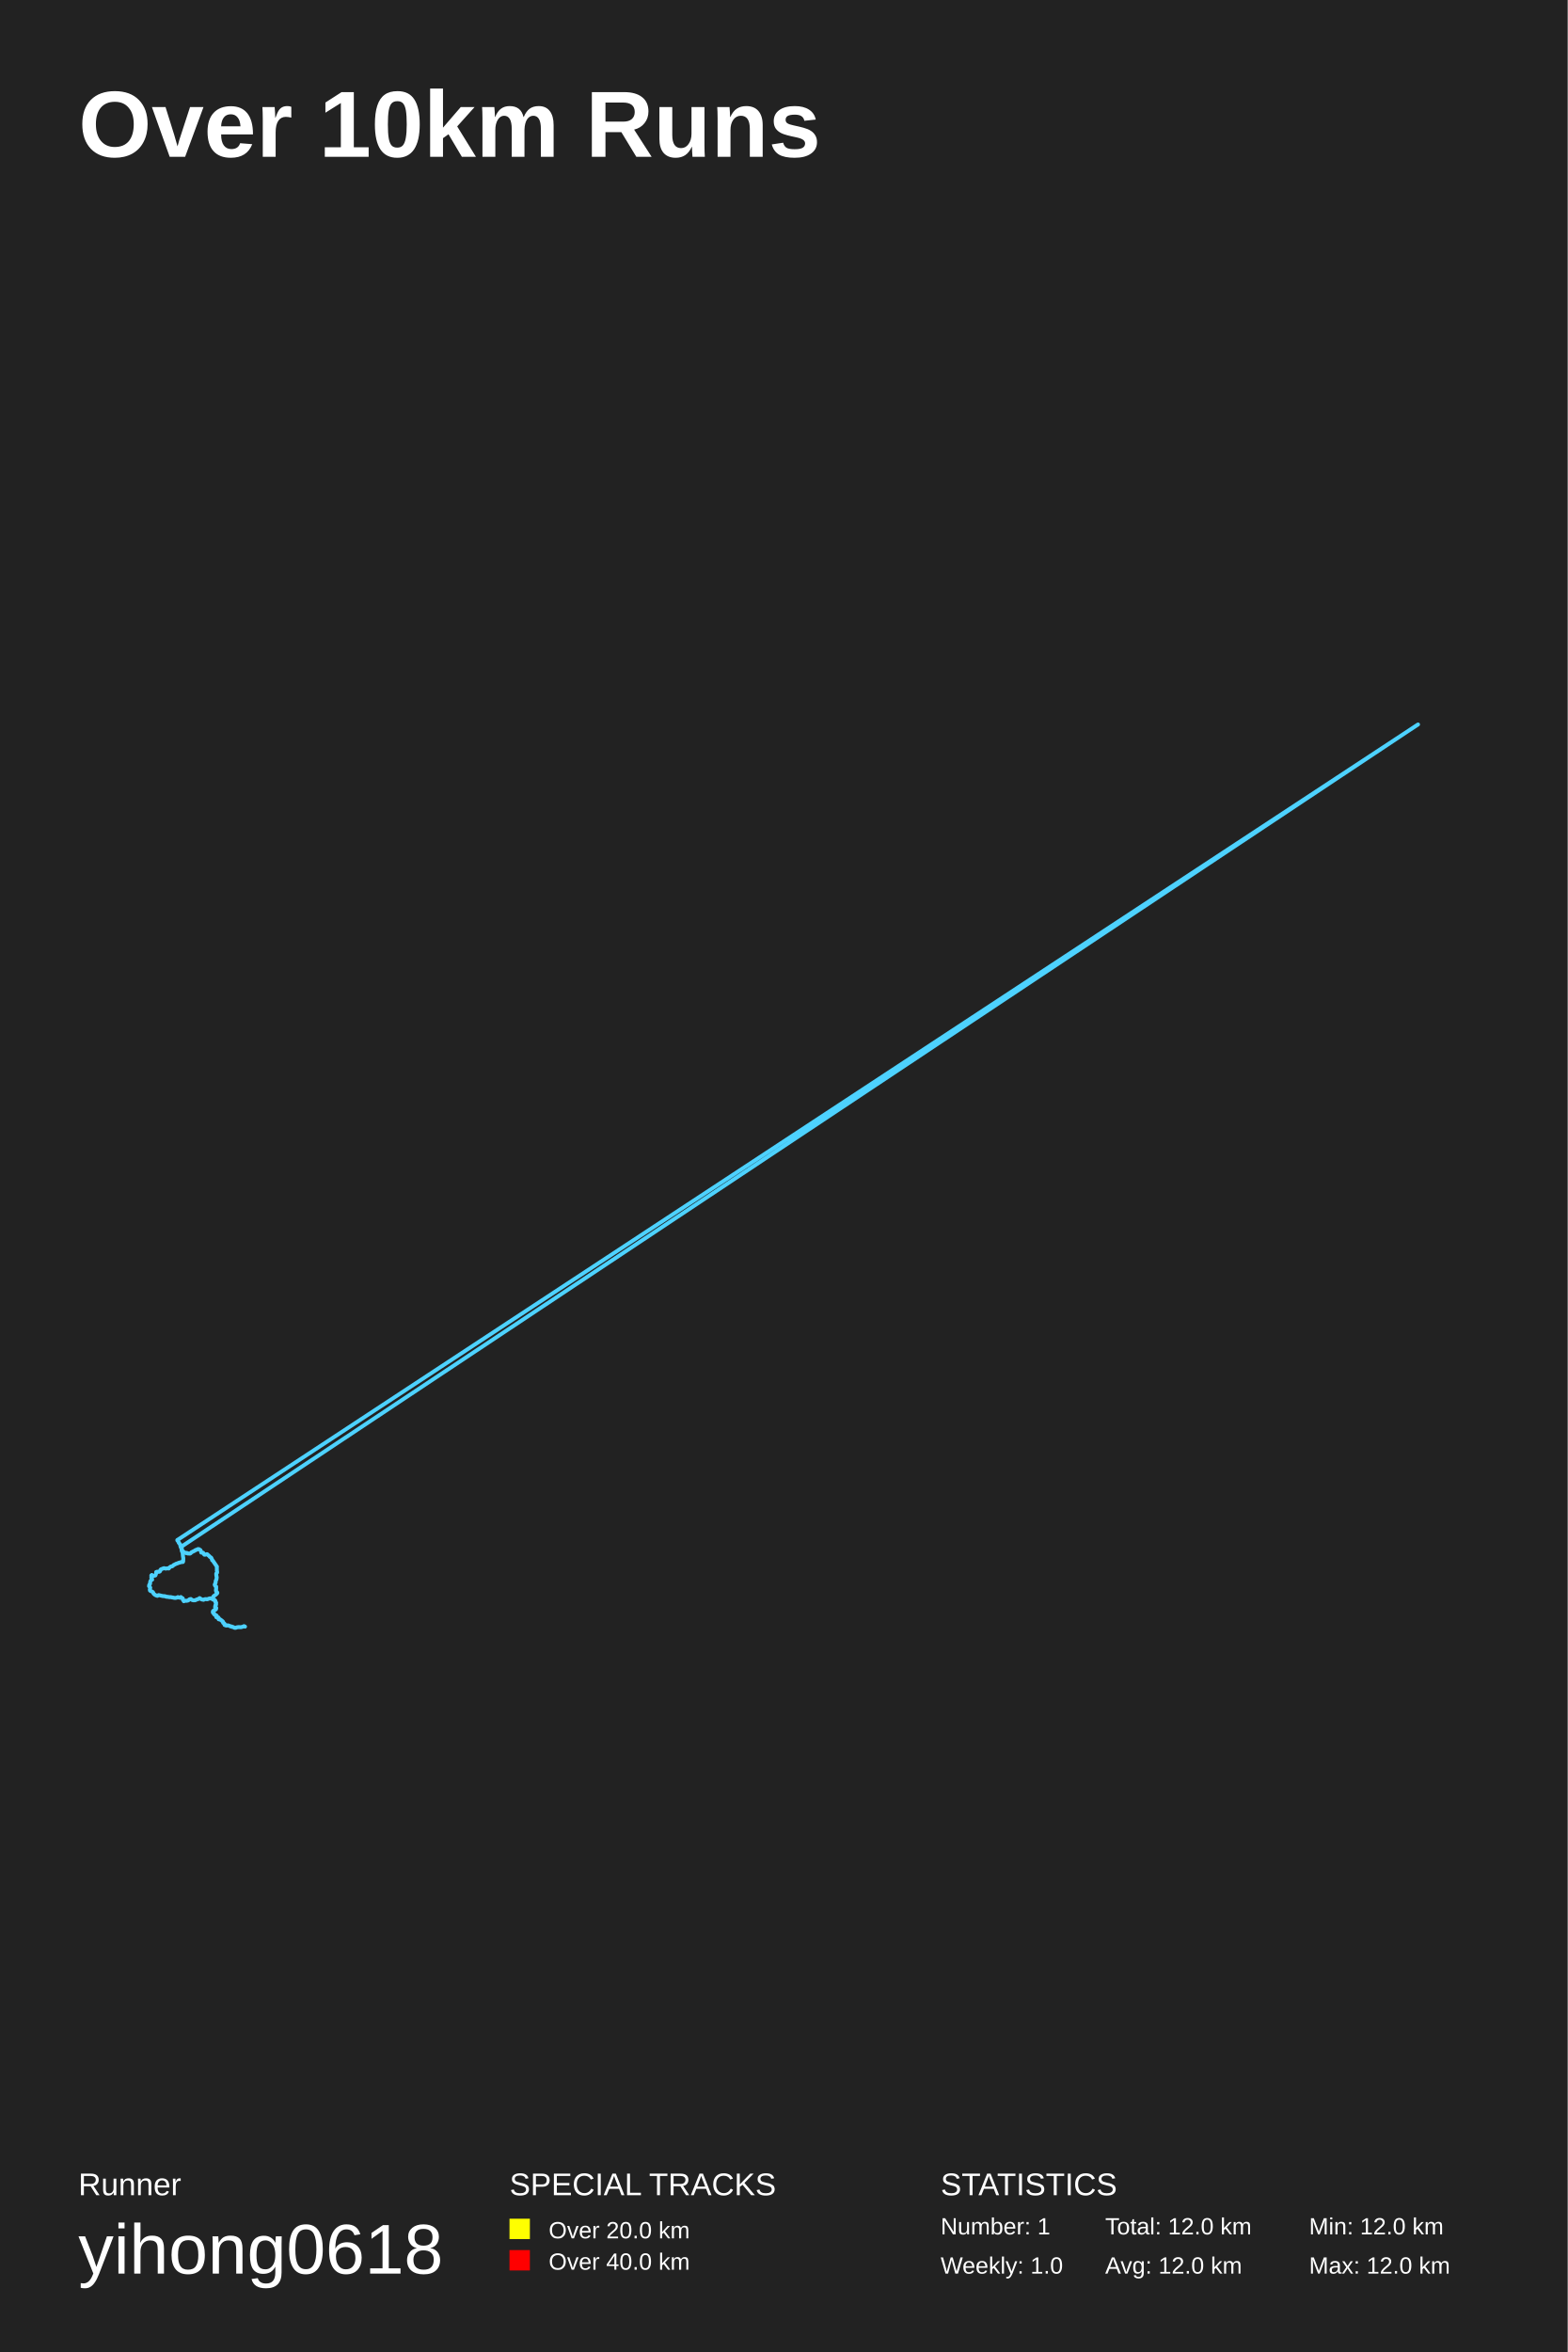
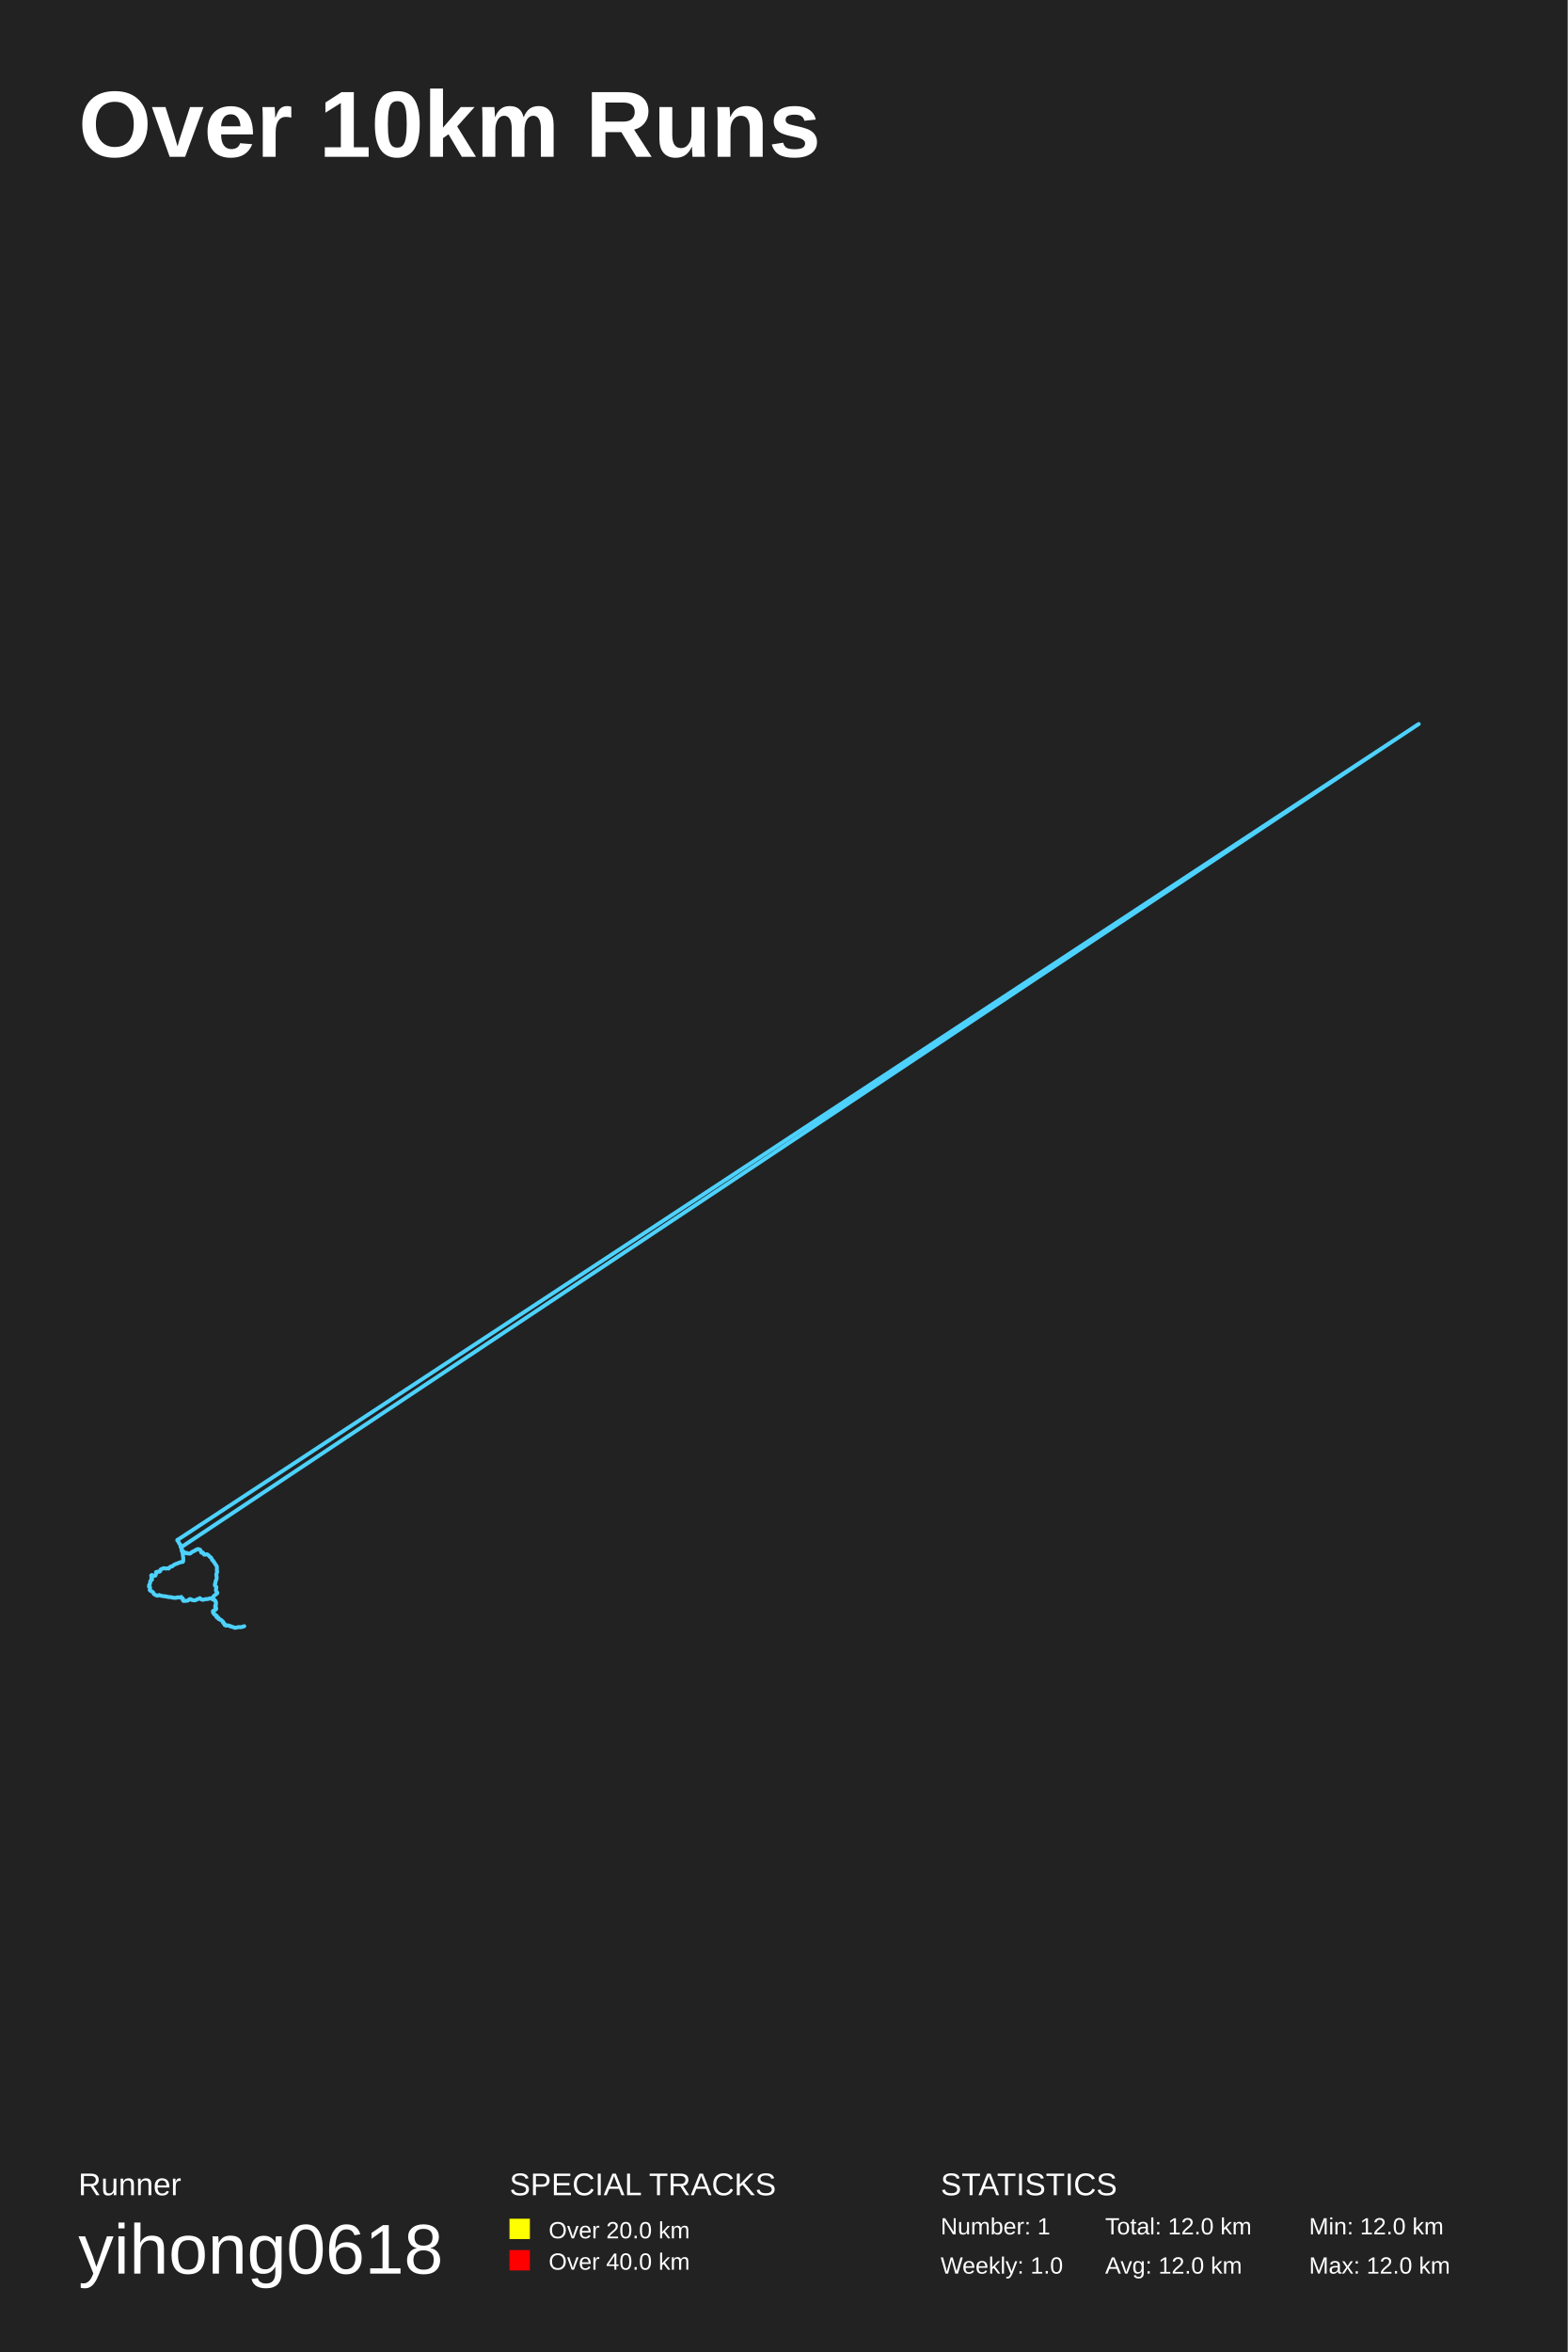
<svg xmlns="http://www.w3.org/2000/svg" baseProfile="full" height="300mm" version="1.1" viewBox="0,0,200,300" width="200mm">
  <defs />
  <rect fill="#222222" height="300" width="200" x="0" y="0" />
  <text fill="#FFFFFF" style="font-size:12px; font-family:Arial; font-weight:bold;" x="10" y="20">Over 10km Runs</text>
  <text fill="#FFFFFF" style="font-size:4px; font-family:Arial" x="10" y="280">Runner</text>
  <text fill="#FFFFFF" style="font-size:9px; font-family:Arial" x="10" y="290">yihong0618</text>
  <text fill="#FFFFFF" style="font-size:4px; font-family:Arial" x="65" y="280">SPECIAL TRACKS</text>
  <rect fill="yellow" height="2.6" width="2.6" x="65" y="283" />
  <text fill="#FFFFFF" style="font-size:3px; font-family:Arial" x="70" y="285.5">Over 20.0 km</text>
  <rect fill="red" height="2.6" width="2.6" x="65" y="287" />
  <text fill="#FFFFFF" style="font-size:3px; font-family:Arial" x="70" y="289.5">Over 40.0 km</text>
  <text fill="#FFFFFF" style="font-size:4px; font-family:Arial" x="120" y="280">STATISTICS</text>
  <text fill="#FFFFFF" style="font-size:3px; font-family:Arial" x="120" y="285">Number: 1</text>
  <text fill="#FFFFFF" style="font-size:3px; font-family:Arial" x="120" y="290">Weekly: 1.0</text>
  <text fill="#FFFFFF" style="font-size:3px; font-family:Arial" x="141" y="285">Total: 12.0 km</text>
  <text fill="#FFFFFF" style="font-size:3px; font-family:Arial" x="141" y="290">Avg: 12.0 km</text>
  <text fill="#FFFFFF" style="font-size:3px; font-family:Arial" x="167" y="285">Min: 12.0 km</text>
  <text fill="#FFFFFF" style="font-size:3px; font-family:Arial" x="167" y="290">Max: 12.0 km</text>
-   <polyline fill="none" opacity="1" points="29.566,207.462 29.409,207.451 29.276,207.388 29.148,207.33 29.001,207.319 28.877,207.351 28.649,207.267 28.626,207.167 28.559,207.061 28.469,207.003 28.421,206.824 28.312,206.751 28.241,206.661 28.146,206.624 28.055,206.561 27.899,206.545 27.842,206.424 27.865,206.308 27.732,206.329 27.595,206.277 27.623,206.092 27.533,206.034 27.414,205.997 27.319,205.892 27.243,205.787 27.153,205.671 27.162,205.523 27.3,205.381 27.438,205.355 27.566,205.207 27.533,205.086 27.443,204.986 27.462,204.849 27.504,204.702 27.538,204.565 27.576,204.428 27.476,204.322 27.457,204.17 27.362,204.054 27.219,204.038 27.224,204.033 27.243,204.038 27.214,204.043 27.229,204.048 27.219,204.043 27.21,204.048 27.214,204.043 27.186,204.033 27.134,203.864 27.153,203.759 27.205,203.659 27.272,203.585 27.343,203.527 27.462,203.448 27.571,203.358 27.685,203.253 27.728,203.164 27.685,203.063 27.58,202.995 27.542,202.842 27.566,202.737 27.576,202.637 27.58,202.495 27.58,202.373 27.481,202.321 27.447,202.263 27.39,202.136 27.457,201.968 27.514,201.862 27.509,201.715 27.552,201.567 27.618,201.452 27.628,201.309 27.656,201.188 27.618,201.078 27.609,200.967 27.59,200.872 27.59,200.709 27.694,200.588 27.694,200.456 27.661,200.324 27.671,200.182 27.661,200.019 27.675,199.829 27.656,199.803 27.143,199.05 27.062,199.013 27.043,198.913 27.02,198.834 26.996,198.802 26.967,198.718 26.906,198.649 26.82,198.612 26.758,198.565 26.711,198.496 26.644,198.433 26.526,198.333 26.45,198.249 26.393,198.233 26.283,198.27 26.188,198.301 26.07,198.301 26.003,198.217 25.96,198.122 25.908,198.054 25.794,198.049 25.704,198.043 25.708,198.006 25.746,198.012 25.732,197.996 25.694,198.017 25.666,198.022 25.694,198.017 25.689,198.028 25.68,198.017 25.699,198.006 25.67,197.954 25.628,197.848 25.604,197.78 25.566,197.711 25.528,197.696 25.457,197.648 25.395,197.601 25.314,197.606 25.271,197.59 25.267,197.58 25.176,197.627 25.105,197.654 25.058,197.69 24.982,197.69 24.929,197.727 24.848,197.785 24.782,197.833 24.739,197.838 24.668,197.88 24.606,197.906 24.511,197.959 24.411,198.006 24.331,198.112 24.231,198.165 24.155,198.154 24.06,198.154 23.97,198.149 23.965,198.128 23.965,198.122 23.984,198.133 23.946,198.154 23.889,198.107 23.822,198.07 23.761,198.107 23.684,198.059 23.604,198.054 23.523,198.043 23.442,197.943 23.385,197.912 23.357,197.88 23.333,197.875 23.276,197.79 23.209,197.764 23.195,197.769 23.19,197.754 23.167,197.706 23.195,197.617 23.205,197.543 23.133,197.49 23.105,197.427 23.067,197.364 23.043,197.285 23.01,197.169 22.996,197 22.92,196.932 22.882,196.842 22.81,196.795 22.806,196.711 22.734,196.616 22.677,196.537 22.658,196.479 22.63,196.484 22.639,196.495 22.644,196.5 22.635,196.489 22.644,196.495 22.649,196.489 22.687,196.421 22.692,196.41 22.639,196.421 22.63,196.431 22.62,196.431 22.62,196.442 22.63,196.437 22.63,196.431 22.63,196.421 22.63,196.431 22.644,196.421 180.91,92.407 180.815,92.465 180.815,92.465 180.815,92.465 180.724,92.523 23.057,197.337 23.129,197.438 23.195,197.538 23.167,197.664 23.19,197.769 23.209,197.885 23.281,197.98 23.309,198.122 23.314,198.238 23.333,198.423 23.352,198.586 23.38,198.707 23.385,198.855 23.366,199.023 23.38,199.118 23.333,199.234 23.133,199.239 23,199.287 22.858,199.318 22.72,199.376 22.578,199.429 22.444,199.471 22.359,199.524 22.24,199.582 22.126,199.634 22.079,199.703 22.05,199.724 22.05,199.724 21.998,199.766 21.917,199.798 21.813,199.803 21.727,199.861 21.637,199.913 21.599,199.977 21.532,200.061 21.423,200.05 21.328,200.04 21.209,200.071 21.1,200.077 21.005,200.029 20.9,200.024 20.81,200.066 20.753,200.077 20.663,200.129 20.563,200.15 20.487,200.203 20.44,200.293 20.44,200.377 20.397,200.435 20.354,200.461 20.321,200.477 20.231,200.493 20.131,200.472 20.031,200.477 19.922,200.514 19.926,200.556 19.931,200.63 19.926,200.693 19.893,200.74 19.888,200.793 19.865,200.851 19.822,200.951 19.713,200.967 19.622,200.999 19.546,201.02 19.461,201.072 19.428,201.025 19.371,200.999 19.361,200.993 19.318,200.951 19.356,200.935 19.371,200.888 19.333,200.92 19.304,200.946 19.318,201.051 19.299,201.23 19.375,201.367 19.413,201.488 19.28,201.536 19.185,201.689 19.147,201.868 19.147,202.005 19.038,202.157 19.014,202.321 19.1,202.405 19.166,202.51 19.147,202.605 19.114,202.747 19.133,202.874 19.242,202.953 19.385,202.995 19.523,203.095 19.58,203.248 19.717,203.385 19.898,203.49 20.083,203.553 20.235,203.453 20.421,203.495 20.582,203.538 20.782,203.58 20.972,203.59 21.071,203.601 21.195,203.664 21.333,203.669 21.466,203.69 21.632,203.717 21.789,203.711 21.922,203.748 22.064,203.769 22.226,203.806 22.383,203.817 22.563,203.78 22.696,203.711 22.81,203.764 22.972,203.796 23.072,203.701 23.148,203.78 23.314,203.875 23.323,204.043 23.404,204.154 23.452,204.238 23.632,204.17 23.813,204.185 24.012,204.138 24.169,203.991 24.345,203.954 24.478,204.064 24.658,204.122 24.872,204.122 24.991,204.07 25.148,204.001 25.314,203.954 25.466,203.838 25.575,203.912 25.723,204.006 25.851,204.033 25.974,204.054 26.098,203.985 26.26,203.964 26.435,203.996 26.568,203.938 26.692,203.896 26.806,203.869 26.963,203.912 27.129,203.969 27.195,203.985 27.357,204.048 27.471,204.175 27.509,204.338 27.566,204.48 27.566,204.649 27.509,204.812 27.466,204.976 27.59,205.102 27.557,205.255 27.428,205.36 27.281,205.418 27.219,205.56 27.257,205.729 27.343,205.882 27.5,205.992 27.642,206.076 27.628,206.234 27.78,206.298 27.894,206.361 27.994,206.508 28.16,206.603 28.302,206.714 28.436,206.824 28.497,206.977 28.635,207.098 28.725,207.256 28.911,207.319 29.086,207.314 29.248,207.367 29.433,207.446 29.581,207.504 29.766,207.535 29.904,207.625 30.06,207.635 30.208,207.572 30.383,207.541 30.559,207.541 30.725,207.551 30.859,207.52 31.006,207.477 31.129,207.414 31.258,207.477" stroke="#4DD2FF" stroke-dasharray="none" stroke-linecap="round" stroke-linejoin="round" stroke-width="0.5" />
+   <polyline fill="none" opacity="1" points="29.514,207.477 29.376,207.435 29.238,207.383 29.11,207.319 28.972,207.319 28.844,207.356 28.659,207.267 28.578,207.119 28.54,207.051 28.426,206.94 28.398,206.809 28.269,206.682 28.231,206.661 28.122,206.614 28.027,206.55 27.899,206.514 27.856,206.403 27.832,206.298 27.694,206.334 27.599,206.224 27.609,206.061 27.504,206.029 27.39,205.976 27.305,205.866 27.224,205.76 27.157,205.623 27.167,205.486 27.343,205.381 27.476,205.339 27.566,205.165 27.504,205.081 27.462,204.949 27.452,204.812 27.533,204.675 27.542,204.528 27.566,204.391 27.476,204.27 27.428,204.127 27.324,204.038 27.229,204.033 27.238,204.038 27.238,204.043 27.219,204.043 27.229,204.038 27.219,204.043 27.214,204.048 27.214,204.043 27.143,203.975 27.138,203.827 27.153,203.743 27.229,203.643 27.295,203.564 27.362,203.495 27.485,203.411 27.599,203.316 27.699,203.237 27.723,203.142 27.656,203.053 27.576,202.958 27.533,202.805 27.566,202.711 27.571,202.605 27.609,202.463 27.552,202.352 27.481,202.305 27.424,202.242 27.409,202.078 27.471,201.952 27.504,201.826 27.504,201.673 27.58,201.525 27.623,201.409 27.637,201.283 27.642,201.162 27.623,201.046 27.599,200.962 27.604,200.846 27.633,200.661 27.704,200.546 27.699,200.43 27.656,200.293 27.671,200.145 27.671,199.987 27.671,199.813 27.181,199.055 27.119,199.05 27.067,198.976 27.024,198.902 27.015,198.828 26.986,198.776 26.944,198.707 26.877,198.633 26.811,198.607 26.768,198.575 26.701,198.481 26.625,198.407 26.511,198.307 26.435,198.259 26.369,198.249 26.25,198.275 26.169,198.301 26.041,198.291 25.993,198.191 25.941,198.107 25.884,198.038 25.761,198.07 25.699,198.028 25.708,198.001 25.732,198.006 25.723,197.996 25.685,198.022 25.67,198.022 25.689,198.022 25.694,198.028 25.694,198.017 25.699,198.012 25.642,197.917 25.618,197.838 25.594,197.754 25.556,197.701 25.518,197.669 25.442,197.627 25.376,197.617 25.295,197.596 25.267,197.59 25.257,197.58 25.162,197.617 25.091,197.669 25.034,197.664 24.982,197.701 24.906,197.743 24.834,197.801 24.782,197.833 24.725,197.848 24.658,197.875 24.582,197.917 24.492,197.964 24.388,198.043 24.312,198.128 24.212,198.165 24.131,198.149 24.027,198.159 23.951,198.149 23.974,198.128 23.97,198.143 23.951,198.128 23.932,198.143 23.875,198.085 23.799,198.07 23.742,198.122 23.67,198.049 23.58,198.08 23.499,198.017 23.437,197.922 23.361,197.896 23.347,197.891 23.333,197.854 23.266,197.775 23.195,197.764 23.2,197.769 23.186,197.748 23.176,197.68 23.2,197.601 23.186,197.532 23.119,197.464 23.1,197.411 23.053,197.348 23.043,197.264 23.01,197.143 22.981,196.979 22.905,196.921 22.872,196.848 22.81,196.779 22.782,196.684 22.72,196.595 22.682,196.51 22.668,196.489 22.625,196.489 22.644,196.495 22.649,196.495 22.63,196.484 22.639,196.484 22.658,196.484 22.706,196.4 22.692,196.41 22.616,196.416 22.63,196.431 22.62,196.431 22.63,196.437 22.63,196.437 22.63,196.431 22.635,196.416 22.639,196.426 181.0,92.349 180.91,92.407 180.815,92.465 180.815,92.465 180.815,92.465 180.724,92.523 23.091,197.369 23.129,197.495 23.186,197.58 23.176,197.685 23.181,197.812 23.228,197.906 23.285,198.012 23.295,198.143 23.314,198.265 23.338,198.465 23.366,198.628 23.38,198.744 23.385,198.907 23.366,199.05 23.371,199.144 23.281,199.239 23.091,199.244 22.958,199.292 22.825,199.329 22.696,199.397 22.554,199.45 22.425,199.487 22.335,199.539 22.216,199.587 22.102,199.661 22.064,199.708 22.05,199.724 22.031,199.729 21.984,199.787 21.898,199.803 21.789,199.813 21.699,199.882 21.623,199.924 21.589,200.003 21.499,200.071 21.404,200.04 21.29,200.045 21.19,200.071 21.071,200.066 20.981,200.019 20.877,200.029 20.805,200.061 20.734,200.082 20.639,200.129 20.535,200.161 20.473,200.224 20.43,200.314 20.44,200.403 20.392,200.44 20.345,200.467 20.307,200.472 20.202,200.493 20.112,200.467 19.998,200.488 19.907,200.519 19.931,200.561 19.926,200.651 19.917,200.698 19.893,200.746 19.888,200.804 19.865,200.883 19.812,200.978 19.679,200.962 19.603,201.009 19.527,201.041 19.432,201.057 19.418,201.02 19.371,201.004 19.337,200.978 19.328,200.946 19.375,200.898 19.375,200.888 19.342,200.935 19.285,200.946 19.328,201.093 19.309,201.267 19.399,201.394 19.385,201.504 19.252,201.562 19.162,201.715 19.157,201.889 19.114,202.042 19.014,202.189 19.01,202.389 19.124,202.426 19.143,202.531 19.152,202.637 19.095,202.8 19.166,202.884 19.28,202.958 19.418,203.011 19.556,203.137 19.608,203.285 19.755,203.401 19.964,203.501 20.116,203.538 20.292,203.448 20.459,203.516 20.649,203.559 20.848,203.59 21.01,203.611 21.114,203.611 21.238,203.653 21.371,203.664 21.499,203.701 21.651,203.717 21.817,203.717 21.955,203.769 22.098,203.785 22.264,203.801 22.44,203.811 22.592,203.759 22.711,203.727 22.848,203.769 23.019,203.775 23.119,203.685 23.19,203.806 23.338,203.912 23.323,204.101 23.409,204.201 23.48,204.201 23.68,204.191 23.865,204.175 24.055,204.101 24.202,203.959 24.392,204.001 24.511,204.091 24.706,204.122 24.901,204.122 25.029,204.059 25.186,203.969 25.357,203.943 25.485,203.843 25.609,203.938 25.746,204.038 25.884,204.048 26.008,204.033 26.136,203.985 26.312,203.964 26.464,203.969 26.602,203.927 26.72,203.89 26.844,203.864 27.005,203.938 27.162,203.969 27.243,204.006 27.381,204.064 27.481,204.212 27.547,204.359 27.547,204.517 27.547,204.686 27.519,204.854 27.466,205.018 27.595,205.144 27.542,205.281 27.381,205.365 27.253,205.46 27.205,205.602 27.286,205.771 27.376,205.924 27.533,206.013 27.656,206.124 27.642,206.271 27.818,206.298 27.899,206.414 28.027,206.529 28.203,206.624 28.326,206.745 28.459,206.856 28.531,207.009 28.649,207.125 28.773,207.288 28.953,207.319 29.129,207.33 29.286,207.377 29.476,207.446 29.628,207.509 29.804,207.556 29.942,207.63 30.098,207.609 30.25,207.578 30.421,207.546 30.611,207.535 30.749,207.551 30.892,207.509 31.034,207.467 31.163,207.42" stroke="#4DD2FF" stroke-dasharray="none" stroke-linecap="round" stroke-linejoin="round" stroke-width="0.5" />
</svg>
